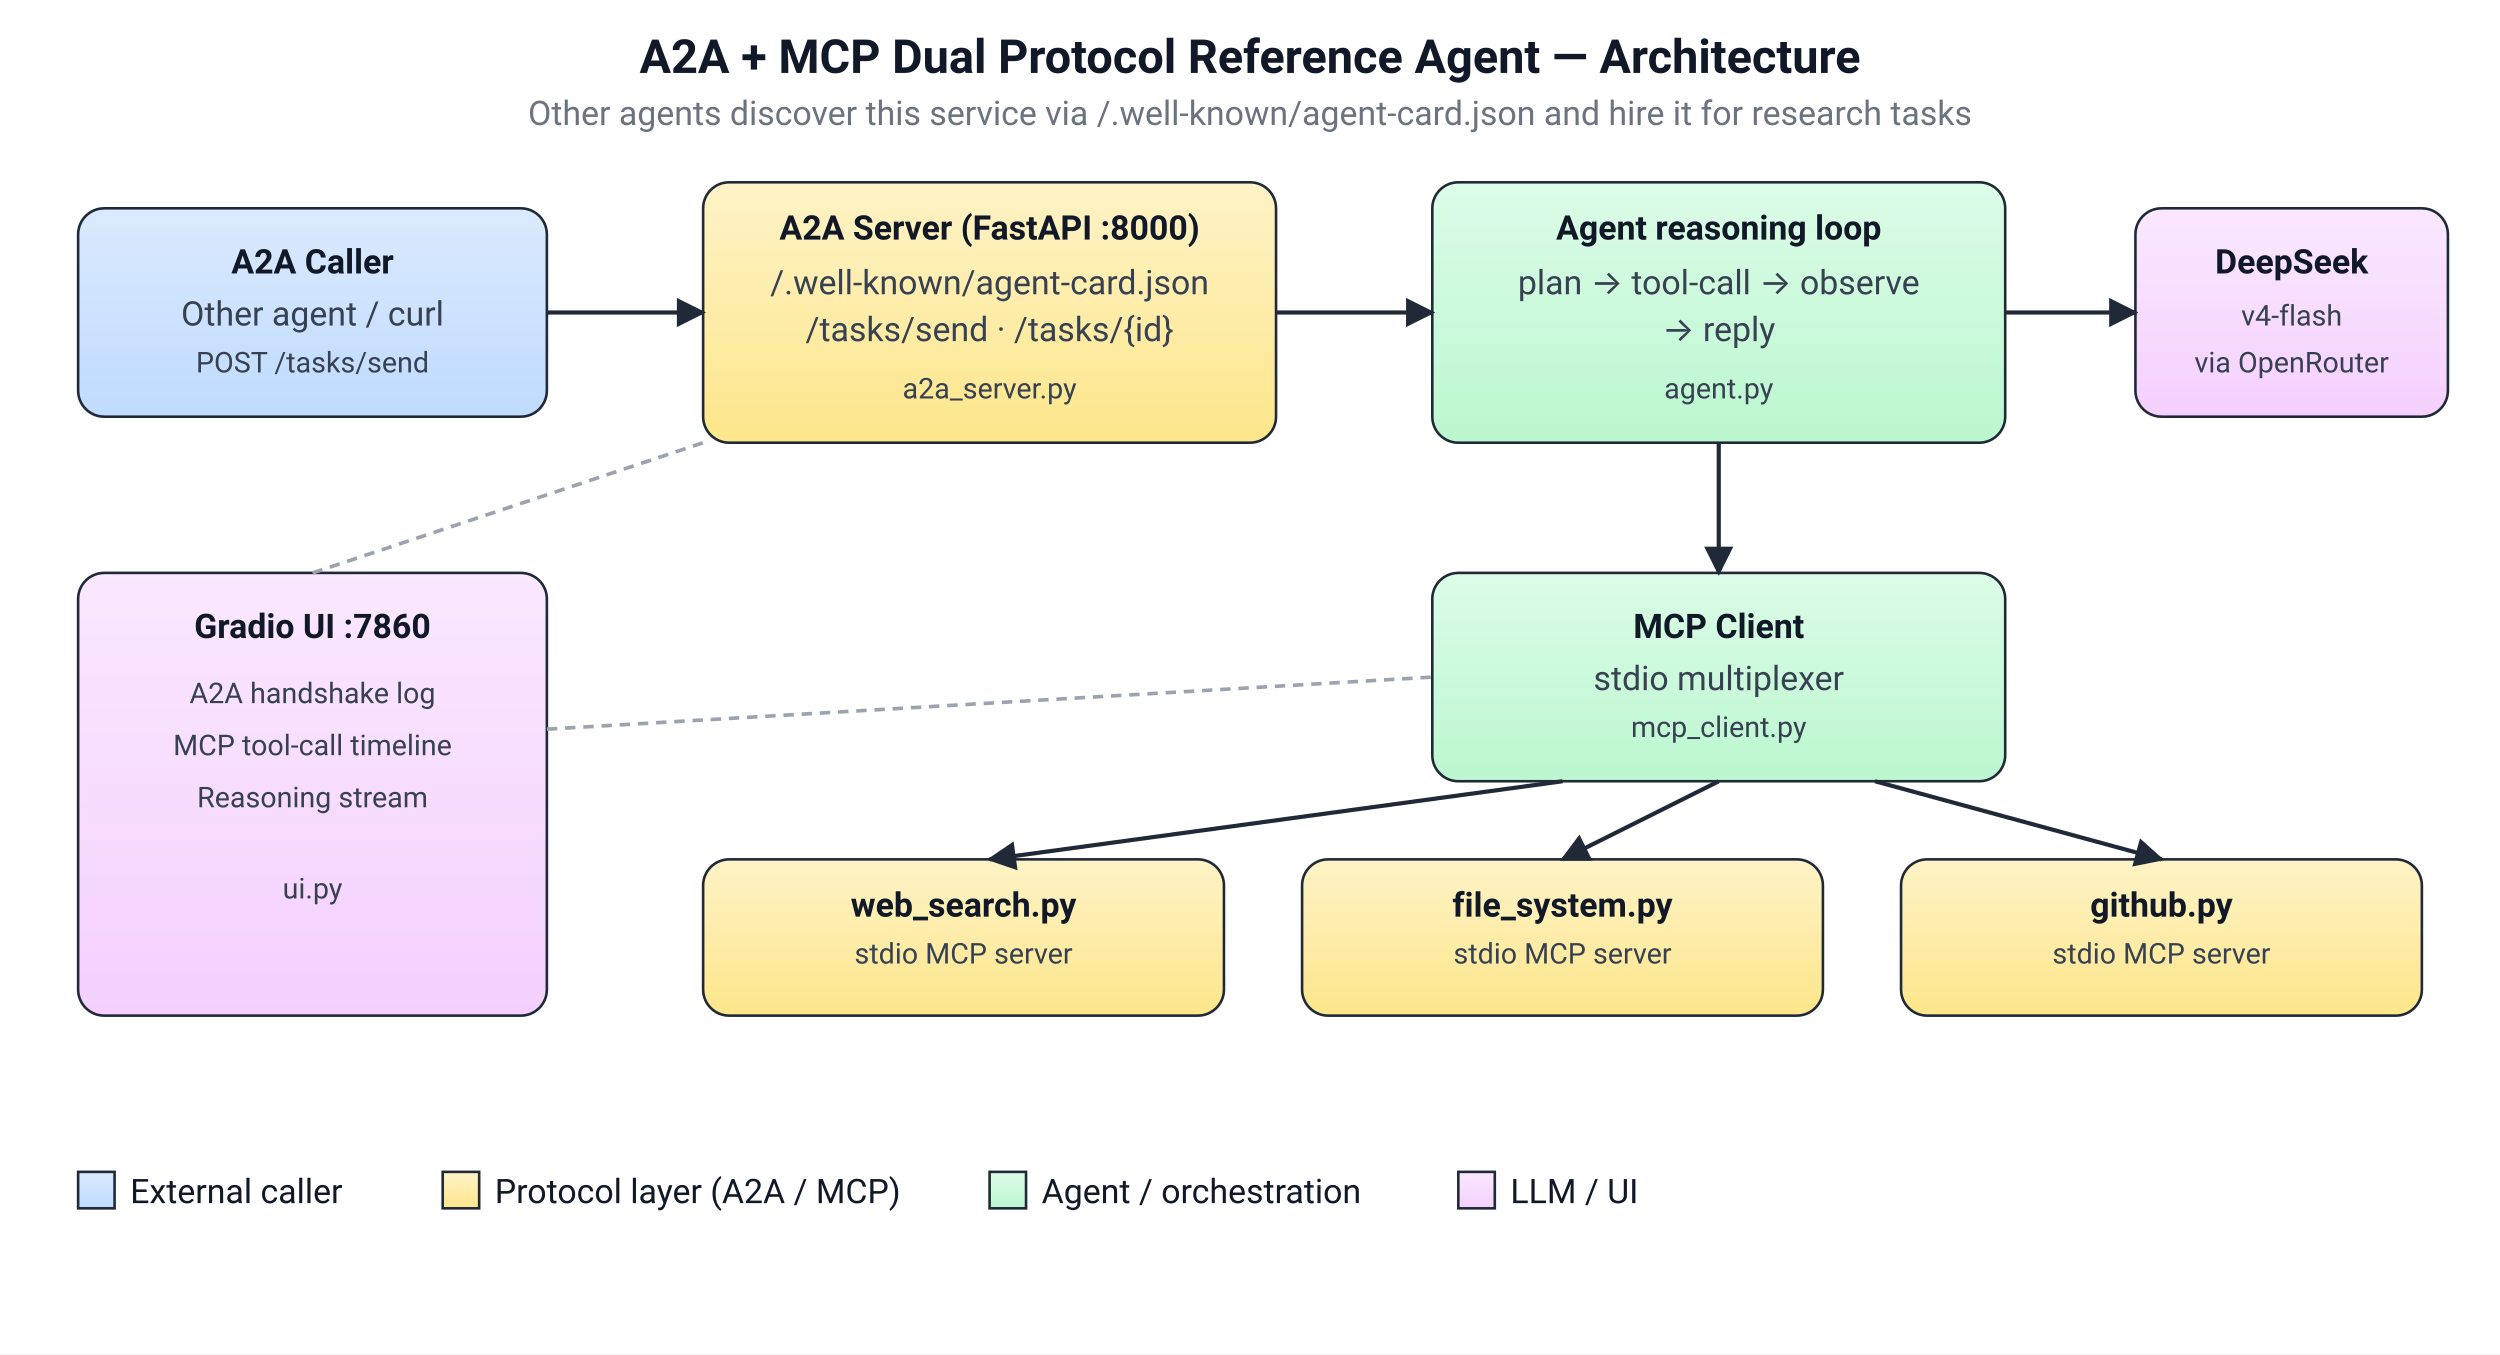
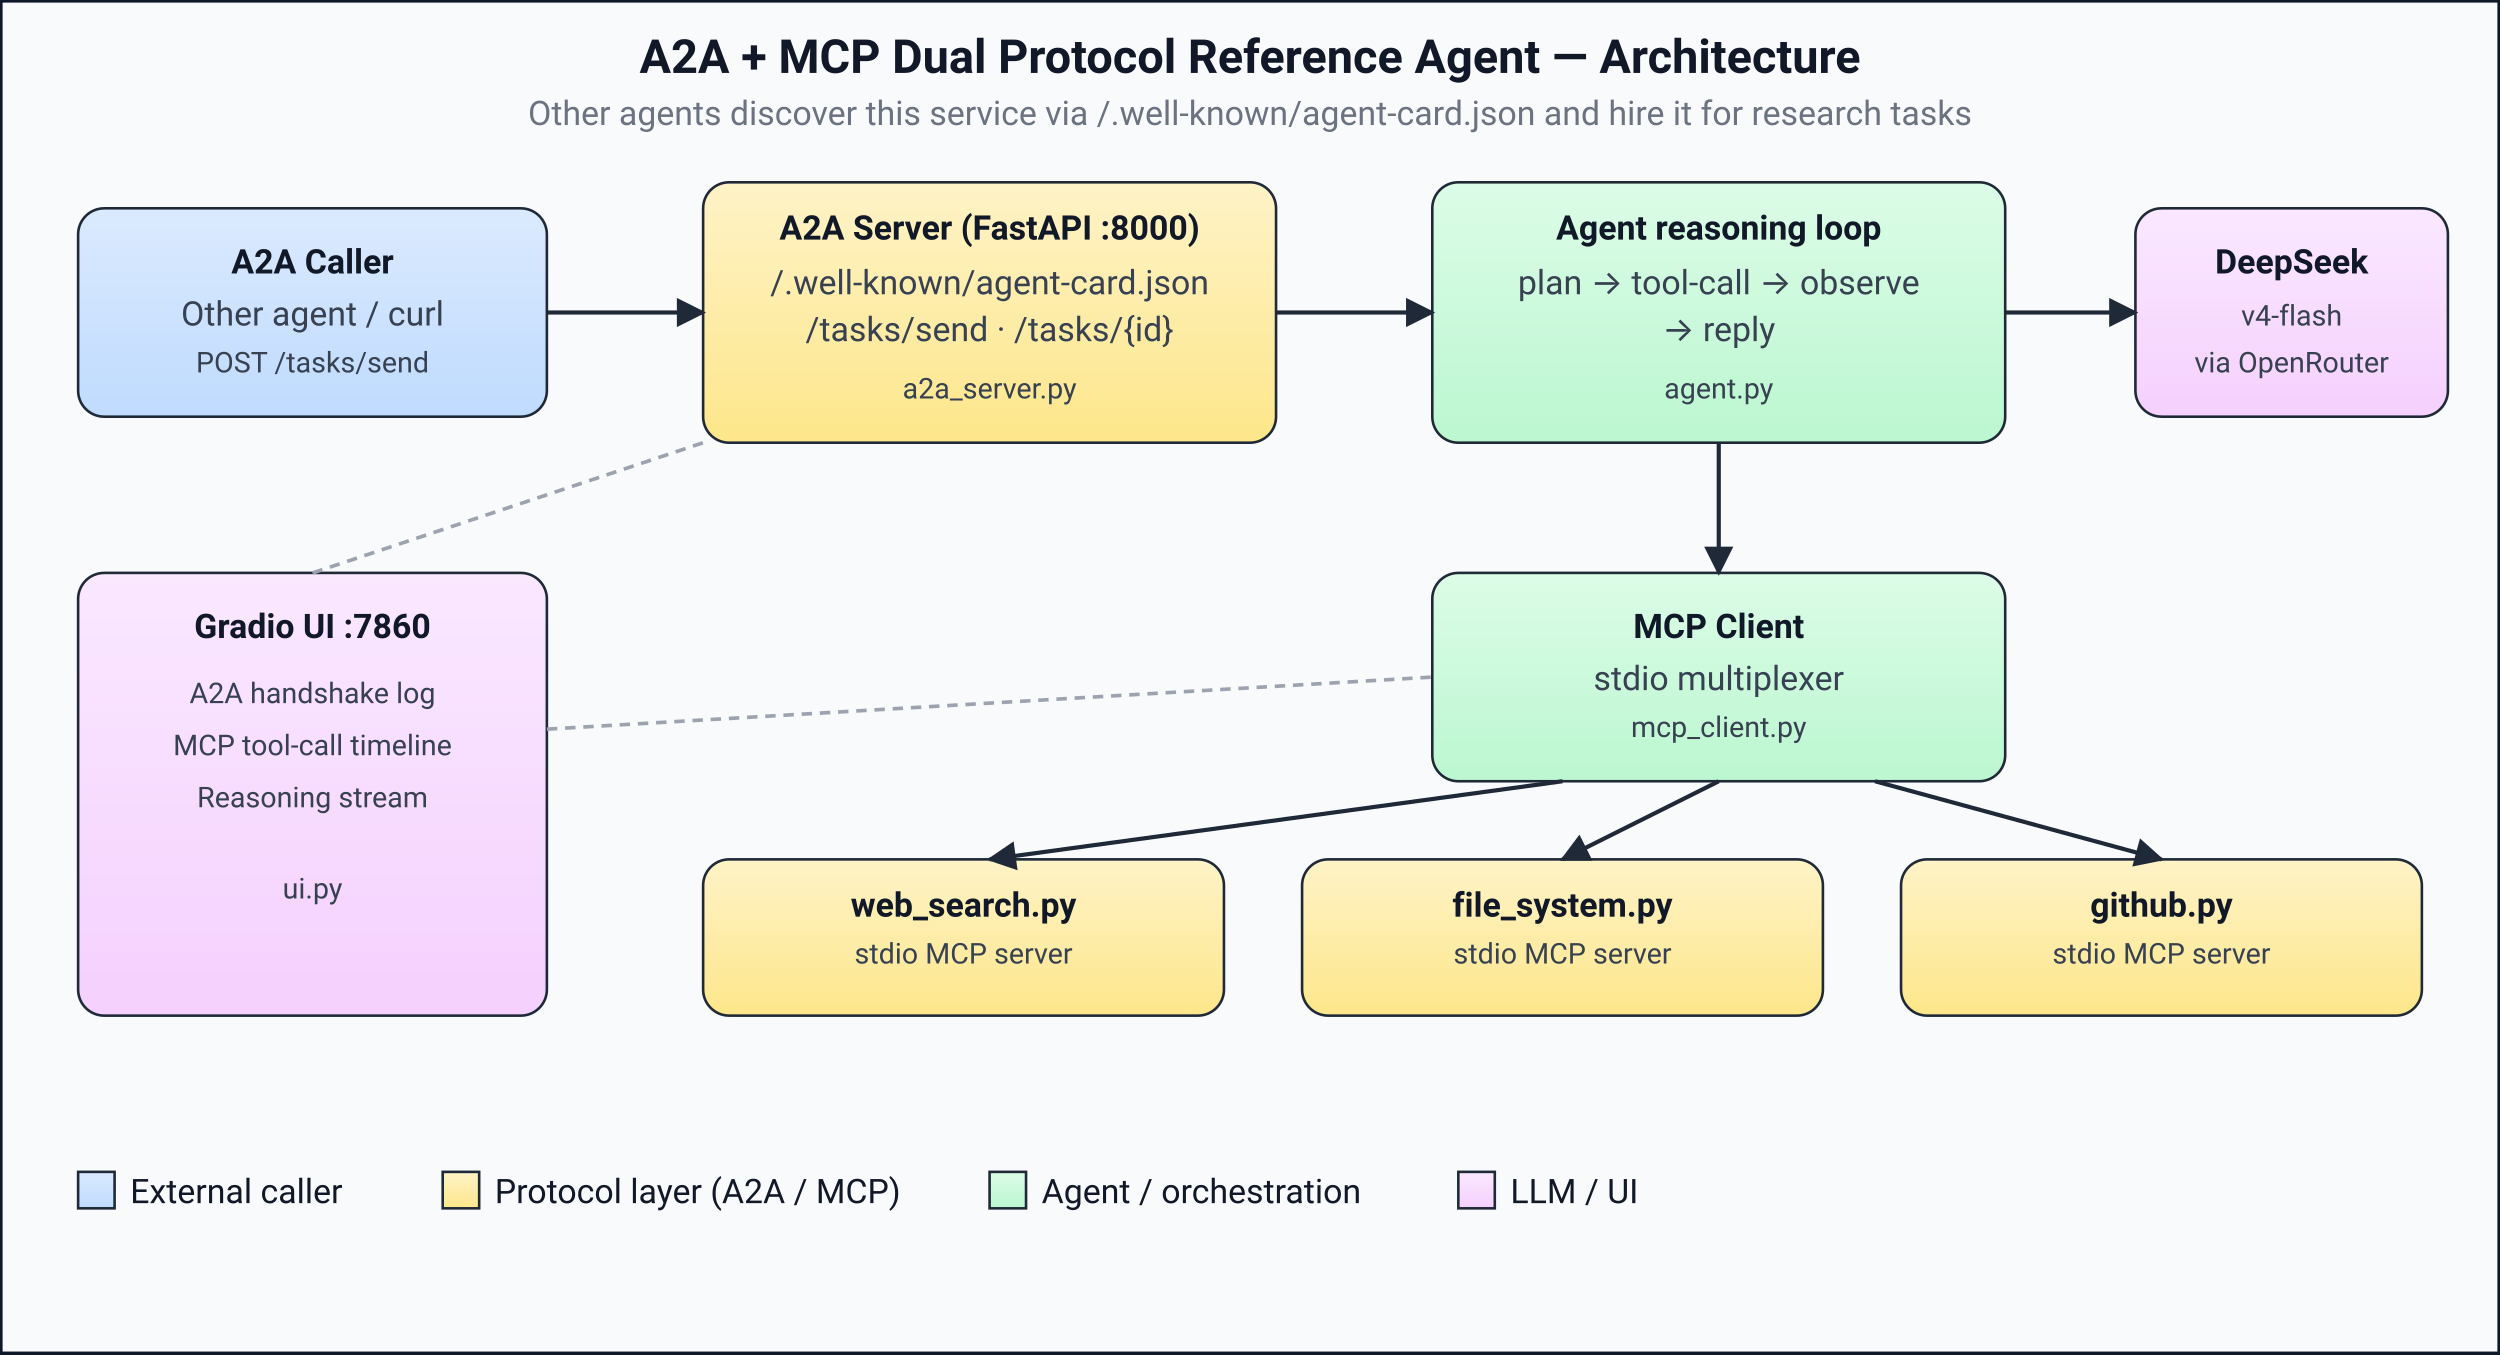
- <svg xmlns="http://www.w3.org/2000/svg" viewBox="0 0 960 520" width="960" height="520" style="background:#ffffff" fill="#111827" font-family="-apple-system, system-ui, Segoe UI, Roboto, sans-serif" font-size="13">
-   <rect data-bg="true" x="0" y="0" width="960" height="520" fill="#ffffff" />
+ <svg xmlns="http://www.w3.org/2000/svg" viewBox="0 0 960 520" font-family="-apple-system, system-ui, Segoe UI, Roboto, sans-serif" font-size="13" width="960" height="520" fill="#0f172a">
+   <rect data-bg="true" x="0" y="0" width="960" height="520" fill="#f8fafc" stroke="#0f172a" stroke-width="2" />
  <defs>
    <marker id="arr" viewBox="0 0 10 10" refX="9" refY="5" markerWidth="7" markerHeight="7" orient="auto-start-reverse">
      <path d="M0,0 L10,5 L0,10 z" fill="#1f2937" />
    </marker>
    <linearGradient id="layA" x1="0" x2="0" y1="0" y2="1">
      <stop offset="0" stop-color="#dbeafe" />
      <stop offset="1" stop-color="#bfdbfe" />
    </linearGradient>
    <linearGradient id="layB" x1="0" x2="0" y1="0" y2="1">
      <stop offset="0" stop-color="#fef3c7" />
      <stop offset="1" stop-color="#fde68a" />
    </linearGradient>
    <linearGradient id="layC" x1="0" x2="0" y1="0" y2="1">
      <stop offset="0" stop-color="#dcfce7" />
      <stop offset="1" stop-color="#bbf7d0" />
    </linearGradient>
    <linearGradient id="layD" x1="0" x2="0" y1="0" y2="1">
      <stop offset="0" stop-color="#fae8ff" />
      <stop offset="1" stop-color="#f5d0fe" />
    </linearGradient>
  </defs>
  <text x="480" y="28" text-anchor="middle" font-weight="700" font-size="18" fill="#111827">A2A + MCP Dual Protocol Reference Agent — Architecture</text>
  <text x="480" y="48" text-anchor="middle" fill="#6b7280">Other agents discover this service via /.well-known/agent-card.json and hire it for research tasks</text>
  <rect x="30" y="80" width="180" height="80" rx="10" fill="url(#layA)" stroke="#1f2937" />
  <text fill="#111827" x="120" y="105" text-anchor="middle" font-weight="600">A2A Caller</text>
  <text x="120" y="125" text-anchor="middle" fill="#374151">Other agent / curl</text>
  <text x="120" y="143" text-anchor="middle" fill="#374151" font-size="11">POST /tasks/send</text>
  <rect x="270" y="70" width="220" height="100" rx="10" fill="url(#layB)" stroke="#1f2937" />
  <text fill="#111827" x="380" y="92" text-anchor="middle" font-weight="600">A2A Server (FastAPI :8000)</text>
  <text x="380" y="113" text-anchor="middle" fill="#374151">/.well-known/agent-card.json</text>
  <text x="380" y="131" text-anchor="middle" fill="#374151">/tasks/send · /tasks/{id}</text>
  <text x="380" y="153" text-anchor="middle" fill="#374151" font-size="11">a2a_server.py</text>
  <rect x="550" y="70" width="220" height="100" rx="10" fill="url(#layC)" stroke="#1f2937" />
  <text fill="#111827" x="660" y="92" text-anchor="middle" font-weight="600">Agent reasoning loop</text>
  <text x="660" y="113" text-anchor="middle" fill="#374151">plan → tool-call → observe</text>
  <text x="660" y="131" text-anchor="middle" fill="#374151">→ reply</text>
  <text x="660" y="153" text-anchor="middle" fill="#374151" font-size="11">agent.py</text>
  <rect x="820" y="80" width="120" height="80" rx="10" fill="url(#layD)" stroke="#1f2937" />
  <text fill="#111827" x="880" y="105" text-anchor="middle" font-weight="600">DeepSeek</text>
  <text x="880" y="125" text-anchor="middle" fill="#374151" font-size="11">v4-flash</text>
  <text x="880" y="143" text-anchor="middle" fill="#374151" font-size="11">via OpenRouter</text>
  <rect x="550" y="220" width="220" height="80" rx="10" fill="url(#layC)" stroke="#1f2937" />
  <text fill="#111827" x="660" y="245" text-anchor="middle" font-weight="600">MCP Client</text>
  <text x="660" y="265" text-anchor="middle" fill="#374151">stdio multiplexer</text>
  <text x="660" y="283" text-anchor="middle" fill="#374151" font-size="11">mcp_client.py</text>
  <rect x="270" y="330" width="200" height="60" rx="10" fill="url(#layB)" stroke="#1f2937" />
  <text fill="#111827" x="370" y="352" text-anchor="middle" font-weight="600">web_search.py</text>
  <text x="370" y="370" text-anchor="middle" fill="#374151" font-size="11">stdio MCP server</text>
  <rect x="500" y="330" width="200" height="60" rx="10" fill="url(#layB)" stroke="#1f2937" />
  <text fill="#111827" x="600" y="352" text-anchor="middle" font-weight="600">file_system.py</text>
  <text x="600" y="370" text-anchor="middle" fill="#374151" font-size="11">stdio MCP server</text>
  <rect x="730" y="330" width="200" height="60" rx="10" fill="url(#layB)" stroke="#1f2937" />
  <text fill="#111827" x="830" y="352" text-anchor="middle" font-weight="600">github.py</text>
  <text x="830" y="370" text-anchor="middle" fill="#374151" font-size="11">stdio MCP server</text>
  <rect x="30" y="220" width="180" height="170" rx="10" fill="url(#layD)" stroke="#1f2937" />
  <text fill="#111827" x="120" y="245" text-anchor="middle" font-weight="600">Gradio UI :7860</text>
  <text x="120" y="270" text-anchor="middle" fill="#374151" font-size="11">A2A handshake log</text>
  <text x="120" y="290" text-anchor="middle" fill="#374151" font-size="11">MCP tool-call timeline</text>
  <text x="120" y="310" text-anchor="middle" fill="#374151" font-size="11">Reasoning stream</text>
  <text x="120" y="345" text-anchor="middle" fill="#374151" font-size="11">ui.py</text>
  <line x1="210" y1="120" x2="270" y2="120" stroke="#1f2937" stroke-width="1.6" marker-end="url(#arr)" />
  <line x1="490" y1="120" x2="550" y2="120" stroke="#1f2937" stroke-width="1.6" marker-end="url(#arr)" />
  <line x1="770" y1="120" x2="820" y2="120" stroke="#1f2937" stroke-width="1.6" marker-end="url(#arr)" />
  <line x1="660" y1="170" x2="660" y2="220" stroke="#1f2937" stroke-width="1.6" marker-end="url(#arr)" />
  <line x1="600" y1="300" x2="380" y2="330" stroke="#1f2937" stroke-width="1.6" marker-end="url(#arr)" />
  <line x1="660" y1="300" x2="600" y2="330" stroke="#1f2937" stroke-width="1.6" marker-end="url(#arr)" />
  <line x1="720" y1="300" x2="830" y2="330" stroke="#1f2937" stroke-width="1.6" marker-end="url(#arr)" />
  <line x1="120" y1="220" x2="270" y2="170" stroke="#9ca3af" stroke-width="1.4" stroke-dasharray="4 3" />
  <line x1="210" y1="280" x2="550" y2="260" stroke="#9ca3af" stroke-width="1.4" stroke-dasharray="4 3" />
  <rect x="30" y="450" width="14" height="14" fill="url(#layA)" stroke="#1f2937" />
  <text fill="#111827" x="50" y="462">External caller</text>
  <rect x="170" y="450" width="14" height="14" fill="url(#layB)" stroke="#1f2937" />
  <text fill="#111827" x="190" y="462">Protocol layer (A2A / MCP)</text>
  <rect x="380" y="450" width="14" height="14" fill="url(#layC)" stroke="#1f2937" />
  <text fill="#111827" x="400" y="462">Agent / orchestration</text>
  <rect x="560" y="450" width="14" height="14" fill="url(#layD)" stroke="#1f2937" />
  <text fill="#111827" x="580" y="462">LLM / UI</text>
</svg>
